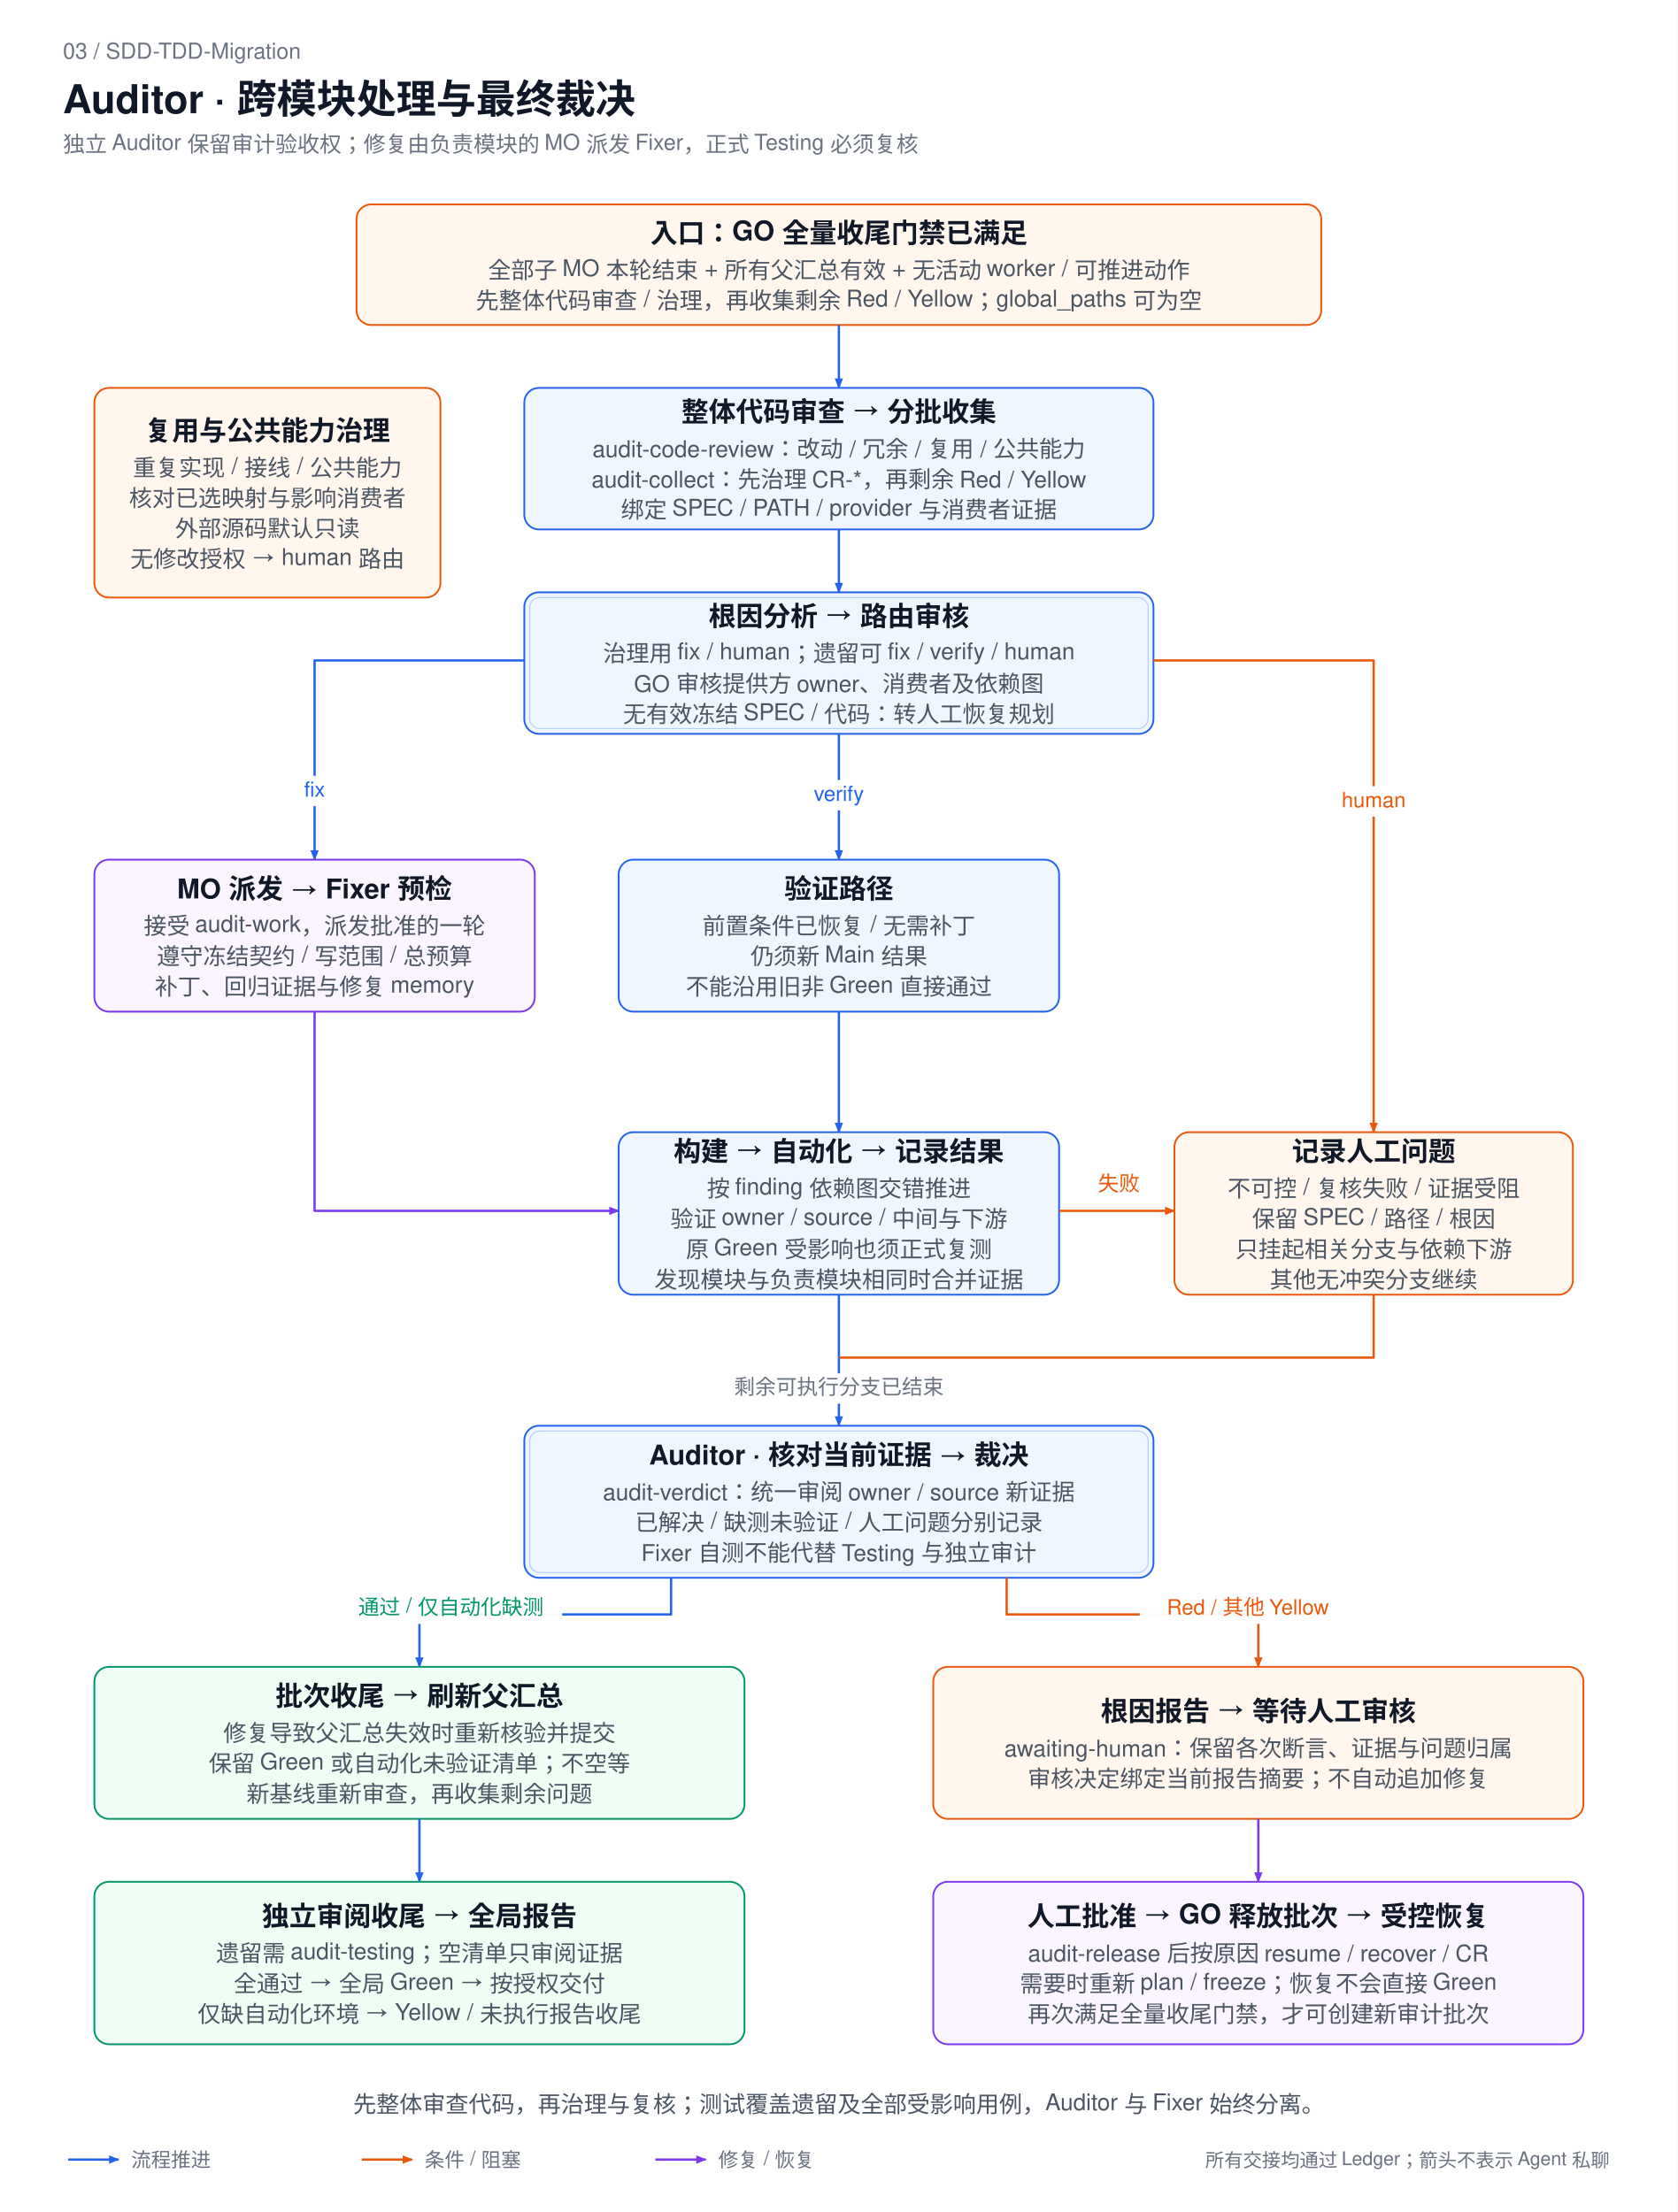
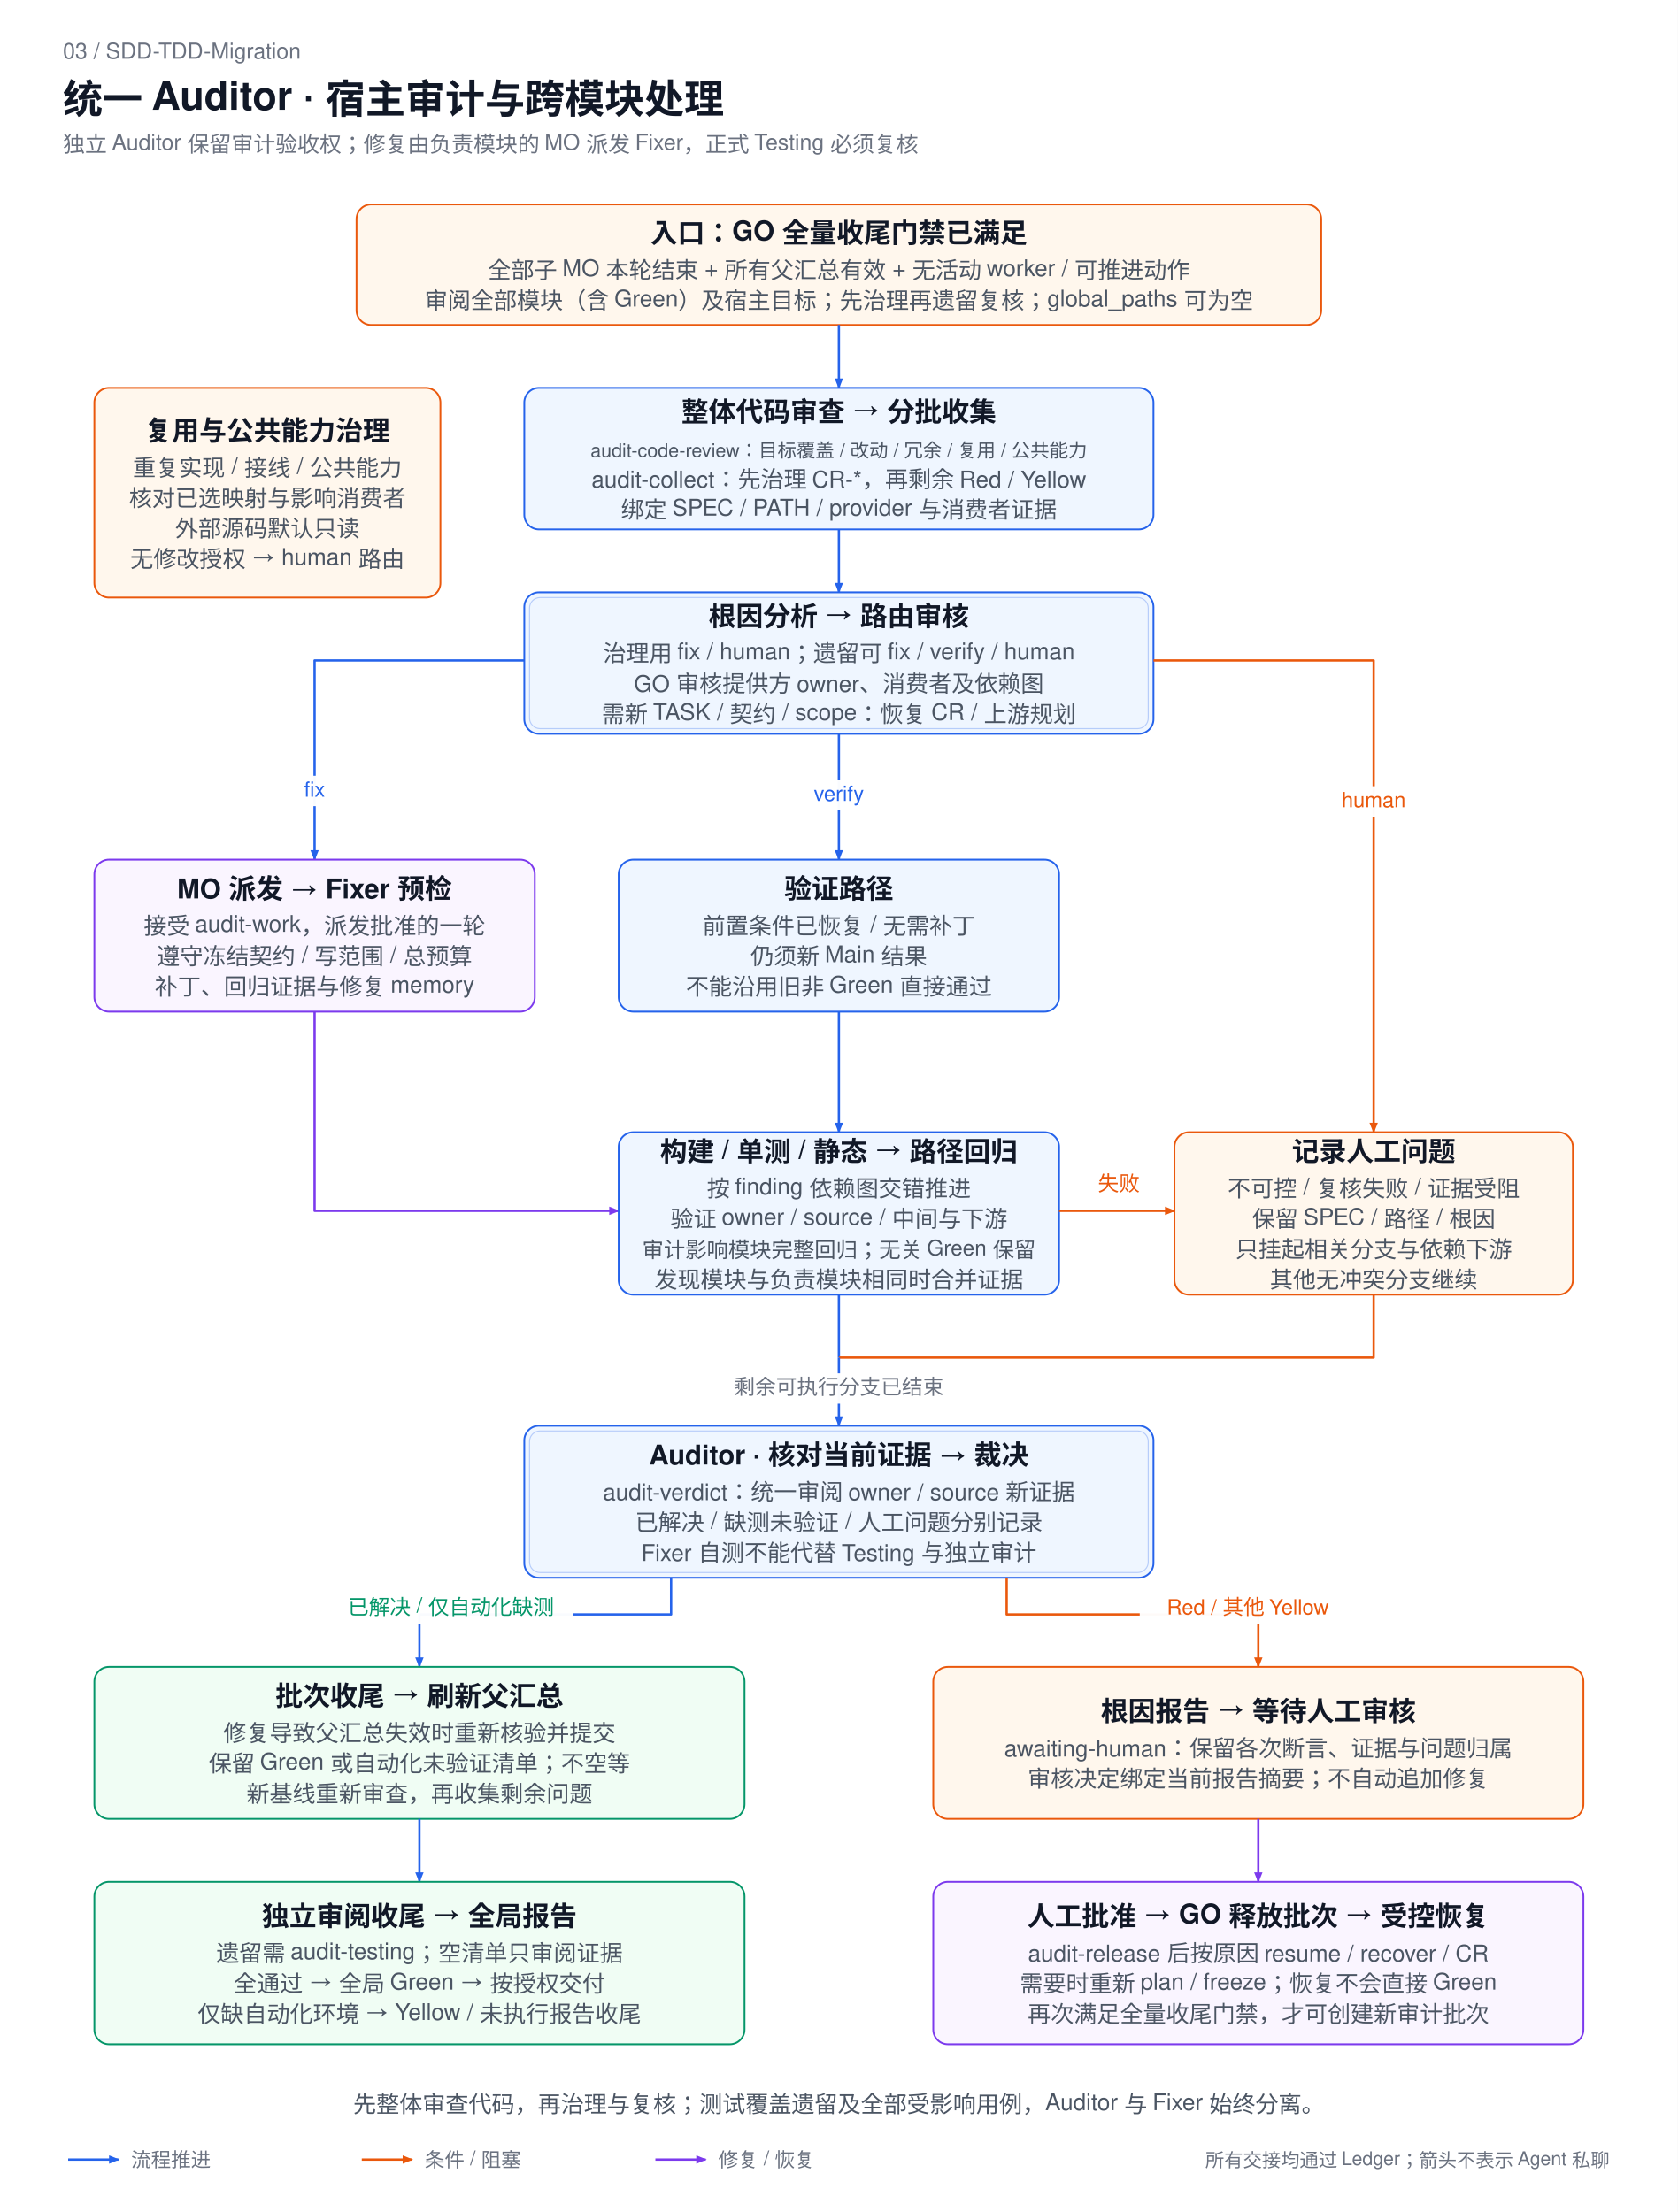
<svg xmlns="http://www.w3.org/2000/svg" width="1600" height="2110" viewBox="0 0 1600 2110" role="img" aria-labelledby="title desc">
  <style>text {font-family: "Helvetica Neue", Helvetica, Arial, "PingFang SC", "Microsoft YaHei", sans-serif;}</style>
  <defs>
    <marker id="arrow-blue" markerWidth="10" markerHeight="8" refX="9" refY="4" orient="auto" markerUnits="userSpaceOnUse">
      <path d="M0,0 L10,4 L0,8 Z" fill="#2563eb" />
    </marker>
    <marker id="arrow-orange" markerWidth="10" markerHeight="8" refX="9" refY="4" orient="auto" markerUnits="userSpaceOnUse">
      <path d="M0,0 L10,4 L0,8 Z" fill="#ea580c" />
    </marker>
    <marker id="arrow-green" markerWidth="10" markerHeight="8" refX="9" refY="4" orient="auto" markerUnits="userSpaceOnUse">
      <path d="M0,0 L10,4 L0,8 Z" fill="#059669" />
    </marker>
    <marker id="arrow-purple" markerWidth="10" markerHeight="8" refX="9" refY="4" orient="auto" markerUnits="userSpaceOnUse">
      <path d="M0,0 L10,4 L0,8 Z" fill="#7c3aed" />
    </marker>
    <marker id="arrow-gray" markerWidth="10" markerHeight="8" refX="9" refY="4" orient="auto" markerUnits="userSpaceOnUse">
      <path d="M0,0 L10,4 L0,8 Z" fill="#6b7280" />
    </marker>
  </defs>
  <rect width="1600" height="2110" fill="white" />
  <text x="60" y="56" font-size="21.00" fill="#6b7280" text-anchor="start" font-weight="400">03  /  SDD-TDD-Migration</text>
-   <text x="60" y="108" font-size="38.00" fill="#111827" text-anchor="start" font-weight="700">Auditor · 跨模块处理与最终裁决</text>
+   <text x="60" y="108" font-size="38.00" fill="#111827" text-anchor="start" font-weight="700">统一 Auditor · 宿主审计与跨模块处理</text>
  <text x="60" y="145" font-size="21.00" fill="#6b7280" text-anchor="start" font-weight="400">独立 Auditor 保留审计验收权；修复由负责模块的 MO 派发 Fixer，正式 Testing 必须复核</text>
  <rect x="340" y="195" width="920" height="115" rx="14" fill="#fff7ed" stroke="#ea580c" stroke-width="1.7" />
  <text x="800.0" y="231.5" font-size="26.00" fill="#111827" text-anchor="middle" font-weight="650">入口：GO 全量收尾门禁已满足</text>
  <text x="800.0" y="265.5" font-size="22.00" fill="#4b5563" text-anchor="middle" font-weight="400">全部子 MO 本轮结束 + 所有父汇总有效 + 无活动 worker / 可推进动作</text>
-   <text x="800.0" y="294.5" font-size="22.00" fill="#4b5563" text-anchor="middle" font-weight="400">先整体代码审查 / 治理，再收集剩余 Red / Yellow；global_paths 可为空</text>
+   <text x="800.0" y="294.5" font-size="22.00" fill="#4b5563" text-anchor="middle" font-weight="400">审阅全部模块（含 Green）及宿主目标；先治理再遗留复核；global_paths 可为空</text>
  <path d="M800,310 L800,370" fill="none" stroke="#2563eb" stroke-width="2.2" stroke-linejoin="round" marker-end="url(#arrow-blue)" />
  <rect x="500" y="370" width="600" height="135" rx="14" fill="#eff6ff" stroke="#2563eb" stroke-width="1.7" />
  <text x="800.0" y="402.0" font-size="26.00" fill="#111827" text-anchor="middle" font-weight="650">整体代码审查 → 分批收集</text>
-   <text x="800.0" y="436.0" font-size="22.00" fill="#4b5563" text-anchor="middle" font-weight="400">audit-code-review：改动 / 冗余 / 复用 / 公共能力</text>
+   <text x="800.0" y="436.0" font-size="18.08" fill="#4b5563" text-anchor="middle" font-weight="400">audit-code-review：目标覆盖 / 改动 / 冗余 / 复用 / 公共能力</text>
  <text x="800.0" y="465.0" font-size="22.00" fill="#4b5563" text-anchor="middle" font-weight="400">audit-collect：先治理 CR-*，再剩余 Red / Yellow</text>
  <text x="800.0" y="494.0" font-size="22.00" fill="#4b5563" text-anchor="middle" font-weight="400">绑定 SPEC / PATH / provider 与消费者证据</text>
  <path d="M800,505 L800,565" fill="none" stroke="#2563eb" stroke-width="2.2" stroke-linejoin="round" marker-end="url(#arrow-blue)" />
  <rect x="500" y="565" width="600" height="135" rx="14" fill="#eff6ff" stroke="#2563eb" stroke-width="1.7" />
  <rect x="505" y="570" width="590" height="125" rx="10" fill="none" stroke="#2563eb" stroke-opacity="0.28" />
  <text x="800.0" y="597.0" font-size="26.00" fill="#111827" text-anchor="middle" font-weight="650">根因分析 → 路由审核</text>
  <text x="800.0" y="631.0" font-size="22.00" fill="#4b5563" text-anchor="middle" font-weight="400">治理用 fix / human；遗留可 fix / verify / human</text>
  <text x="800.0" y="660.0" font-size="22.00" fill="#4b5563" text-anchor="middle" font-weight="400">GO 审核提供方 owner、消费者及依赖图</text>
-   <text x="800.0" y="689.0" font-size="22.00" fill="#4b5563" text-anchor="middle" font-weight="400">无有效冻结 SPEC / 代码：转人工恢复规划</text>
+   <text x="800.0" y="689.0" font-size="22.00" fill="#4b5563" text-anchor="middle" font-weight="400">需新 TASK / 契约 / scope：恢复 CR / 上游规划</text>
  <rect x="90" y="370" width="330" height="200" rx="14" fill="#fff7ed" stroke="#ea580c" stroke-width="1.7" />
  <text x="255.0" y="420.0" font-size="26.00" fill="#111827" text-anchor="middle" font-weight="650">复用与公共能力治理</text>
  <text x="255.0" y="454.0" font-size="22.00" fill="#4b5563" text-anchor="middle" font-weight="400">重复实现 / 接线 / 公共能力</text>
  <text x="255.0" y="483.0" font-size="22.00" fill="#4b5563" text-anchor="middle" font-weight="400">核对已选映射与影响消费者</text>
  <text x="255.0" y="512.0" font-size="22.00" fill="#4b5563" text-anchor="middle" font-weight="400">外部源码默认只读</text>
  <text x="255.0" y="541.0" font-size="22.00" fill="#4b5563" text-anchor="middle" font-weight="400">无修改授权 → human 路由</text>
  <path d="M500,630 L300,630 L300,820" fill="none" stroke="#2563eb" stroke-width="2.2" stroke-linejoin="round" marker-end="url(#arrow-blue)" />
  <rect x="273.9" y="740" width="52.2" height="29" rx="4" fill="white" opacity="0.97" />
  <text x="300" y="760" font-size="20.00" fill="#2563eb" text-anchor="middle" font-weight="400">fix</text>
  <path d="M800,700 L800,820" fill="none" stroke="#2563eb" stroke-width="2.2" stroke-linejoin="round" marker-end="url(#arrow-blue)" />
  <rect x="756.8" y="744" width="86.4" height="29" rx="4" fill="white" opacity="0.97" />
  <text x="800" y="764" font-size="20.00" fill="#2563eb" text-anchor="middle" font-weight="400">verify</text>
  <path d="M1100,630 L1310,630 L1310,1080" fill="none" stroke="#ea580c" stroke-width="2.2" stroke-linejoin="round" marker-end="url(#arrow-orange)" />
  <rect x="1272.5" y="750" width="75.0" height="29" rx="4" fill="white" opacity="0.97" />
  <text x="1310" y="770" font-size="20.00" fill="#ea580c" text-anchor="middle" font-weight="400">human</text>
  <rect x="90" y="820" width="420" height="145" rx="14" fill="#faf5ff" stroke="#7c3aed" stroke-width="1.7" />
  <text x="300.0" y="857.0" font-size="26.00" fill="#111827" text-anchor="middle" font-weight="650">MO 派发 → Fixer 预检</text>
  <text x="300.0" y="891.0" font-size="22.00" fill="#4b5563" text-anchor="middle" font-weight="400">接受 audit-work，派发批准的一轮</text>
  <text x="300.0" y="920.0" font-size="22.00" fill="#4b5563" text-anchor="middle" font-weight="400">遵守冻结契约 / 写范围 / 总预算</text>
  <text x="300.0" y="949.0" font-size="22.00" fill="#4b5563" text-anchor="middle" font-weight="400">补丁、回归证据与修复 memory</text>
  <rect x="590" y="820" width="420" height="145" rx="14" fill="#eff6ff" stroke="#2563eb" stroke-width="1.7" />
  <text x="800.0" y="857.0" font-size="26.00" fill="#111827" text-anchor="middle" font-weight="650">验证路径</text>
  <text x="800.0" y="891.0" font-size="22.00" fill="#4b5563" text-anchor="middle" font-weight="400">前置条件已恢复 / 无需补丁</text>
  <text x="800.0" y="920.0" font-size="22.00" fill="#4b5563" text-anchor="middle" font-weight="400">仍须新 Main 结果</text>
  <text x="800.0" y="949.0" font-size="22.00" fill="#4b5563" text-anchor="middle" font-weight="400">不能沿用旧非 Green 直接通过</text>
  <path d="M300,965 L300,1155 L590,1155" fill="none" stroke="#7c3aed" stroke-width="2.2" stroke-linejoin="round" marker-end="url(#arrow-purple)" />
  <path d="M800,965 L800,1080" fill="none" stroke="#2563eb" stroke-width="2.2" stroke-linejoin="round" marker-end="url(#arrow-blue)" />
  <rect x="590" y="1080" width="420" height="155" rx="14" fill="#eff6ff" stroke="#2563eb" stroke-width="1.7" />
-   <text x="800.0" y="1107.5" font-size="26.00" fill="#111827" text-anchor="middle" font-weight="650">构建 → 自动化 → 记录结果</text>
+   <text x="800.0" y="1107.5" font-size="25.78" fill="#111827" text-anchor="middle" font-weight="650">构建 / 单测 / 静态 → 路径回归</text>
  <text x="800.0" y="1141.5" font-size="22.00" fill="#4b5563" text-anchor="middle" font-weight="400">按 finding 依赖图交错推进</text>
  <text x="800.0" y="1170.5" font-size="22.00" fill="#4b5563" text-anchor="middle" font-weight="400">验证 owner / source / 中间与下游</text>
-   <text x="800.0" y="1199.5" font-size="22.00" fill="#4b5563" text-anchor="middle" font-weight="400">原 Green 受影响也须正式复测</text>
+   <text x="800.0" y="1199.5" font-size="20.54" fill="#4b5563" text-anchor="middle" font-weight="400">审计影响模块完整回归；无关 Green 保留</text>
  <text x="800.0" y="1228.5" font-size="22.00" fill="#4b5563" text-anchor="middle" font-weight="400">发现模块与负责模块相同时合并证据</text>
  <path d="M1010,1155 L1120,1155" fill="none" stroke="#ea580c" stroke-width="2.2" stroke-linejoin="round" marker-end="url(#arrow-orange)" />
  <rect x="1038.0" y="1116" width="58" height="29" rx="4" fill="white" opacity="0.97" />
  <text x="1067" y="1136" font-size="20.00" fill="#ea580c" text-anchor="middle" font-weight="400">失败</text>
  <rect x="1120" y="1080" width="380" height="155" rx="14" fill="#fff7ed" stroke="#ea580c" stroke-width="1.7" />
  <text x="1310.0" y="1107.5" font-size="26.00" fill="#111827" text-anchor="middle" font-weight="650">记录人工问题</text>
  <text x="1310.0" y="1141.5" font-size="22.00" fill="#4b5563" text-anchor="middle" font-weight="400">不可控 / 复核失败 / 证据受阻</text>
  <text x="1310.0" y="1170.5" font-size="22.00" fill="#4b5563" text-anchor="middle" font-weight="400">保留 SPEC / 路径 / 根因</text>
  <text x="1310.0" y="1199.5" font-size="22.00" fill="#4b5563" text-anchor="middle" font-weight="400">只挂起相关分支与依赖下游</text>
  <text x="1310.0" y="1228.5" font-size="22.00" fill="#4b5563" text-anchor="middle" font-weight="400">其他无冲突分支继续</text>
  <path d="M800,1235 L800,1295" fill="none" stroke="#2563eb" stroke-width="2.2" stroke-linejoin="round" />
  <path d="M1310,1235 L1310,1295 L800,1295" fill="none" stroke="#ea580c" stroke-width="2.2" stroke-linejoin="round" />
  <path d="M800,1295 L800,1360" fill="none" stroke="#2563eb" stroke-width="2.2" stroke-linejoin="round" marker-end="url(#arrow-blue)" />
  <rect x="691.0" y="1310" width="218" height="29" rx="4" fill="white" opacity="0.97" />
  <text x="800" y="1330" font-size="20.00" fill="#6b7280" text-anchor="middle" font-weight="400">剩余可执行分支已结束</text>
  <rect x="500" y="1360" width="600" height="145" rx="14" fill="#eff6ff" stroke="#2563eb" stroke-width="1.7" />
  <rect x="505" y="1365" width="590" height="135" rx="10" fill="none" stroke="#2563eb" stroke-opacity="0.28" />
  <text x="800.0" y="1397.0" font-size="26.00" fill="#111827" text-anchor="middle" font-weight="650">Auditor · 核对当前证据 → 裁决</text>
  <text x="800.0" y="1431.0" font-size="22.00" fill="#4b5563" text-anchor="middle" font-weight="400">audit-verdict：统一审阅 owner / source 新证据</text>
  <text x="800.0" y="1460.0" font-size="22.00" fill="#4b5563" text-anchor="middle" font-weight="400">已解决 / 缺测未验证 / 人工问题分别记录</text>
  <text x="800.0" y="1489.0" font-size="22.00" fill="#4b5563" text-anchor="middle" font-weight="400">Fixer 自测不能代替 Testing 与独立审计</text>
  <path d="M640,1505 L640,1540 L400,1540 L400,1590" fill="none" stroke="#2563eb" stroke-width="2.2" stroke-linejoin="round" marker-end="url(#arrow-blue)" />
-   <rect x="323.9" y="1520" width="212.2" height="29" rx="4" fill="white" opacity="0.97" />
-   <text x="430" y="1540" font-size="20.00" fill="#059669" text-anchor="middle" font-weight="400">通过 / 仅自动化缺测</text>
+   <rect x="313.9" y="1520" width="232.2" height="29" rx="4" fill="white" opacity="0.97" />
+   <text x="430" y="1540" font-size="20.00" fill="#059669" text-anchor="middle" font-weight="400">已解决 / 仅自动化缺测</text>
  <path d="M960,1505 L960,1540 L1200,1540 L1200,1590" fill="none" stroke="#ea580c" stroke-width="2.2" stroke-linejoin="round" marker-end="url(#arrow-orange)" />
  <rect x="1086.9" y="1520" width="206.2" height="29" rx="4" fill="white" opacity="0.97" />
  <text x="1190" y="1540" font-size="20.00" fill="#ea580c" text-anchor="middle" font-weight="400">Red / 其他 Yellow</text>
  <rect x="90" y="1590" width="620" height="145" rx="14" fill="#f0fdf4" stroke="#059669" stroke-width="1.7" />
  <text x="400.0" y="1627.0" font-size="26.00" fill="#111827" text-anchor="middle" font-weight="650">批次收尾 → 刷新父汇总</text>
  <text x="400.0" y="1661.0" font-size="22.00" fill="#4b5563" text-anchor="middle" font-weight="400">修复导致父汇总失效时重新核验并提交</text>
  <text x="400.0" y="1690.0" font-size="22.00" fill="#4b5563" text-anchor="middle" font-weight="400">保留 Green 或自动化未验证清单；不空等</text>
  <text x="400.0" y="1719.0" font-size="22.00" fill="#4b5563" text-anchor="middle" font-weight="400">新基线重新审查，再收集剩余问题</text>
  <rect x="890" y="1590" width="620" height="145" rx="14" fill="#fff7ed" stroke="#ea580c" stroke-width="1.7" />
  <text x="1200.0" y="1641.5" font-size="26.00" fill="#111827" text-anchor="middle" font-weight="650">根因报告 → 等待人工审核</text>
  <text x="1200.0" y="1675.5" font-size="22.00" fill="#4b5563" text-anchor="middle" font-weight="400">awaiting-human：保留各次断言、证据与问题归属</text>
  <text x="1200.0" y="1704.5" font-size="22.00" fill="#4b5563" text-anchor="middle" font-weight="400">审核决定绑定当前报告摘要；不自动追加修复</text>
  <path d="M400,1735 L400,1795" fill="none" stroke="#2563eb" stroke-width="2.2" stroke-linejoin="round" marker-end="url(#arrow-blue)" />
  <rect x="90" y="1795" width="620" height="155" rx="14" fill="#f0fdf4" stroke="#059669" stroke-width="1.7" />
  <text x="400.0" y="1837.0" font-size="26.00" fill="#111827" text-anchor="middle" font-weight="650">独立审阅收尾 → 全局报告</text>
  <text x="400.0" y="1871.0" font-size="22.00" fill="#4b5563" text-anchor="middle" font-weight="400">遗留需 audit-testing；空清单只审阅证据</text>
  <text x="400.0" y="1900.0" font-size="22.00" fill="#4b5563" text-anchor="middle" font-weight="400">全通过 → 全局 Green → 按授权交付</text>
  <text x="400.0" y="1929.0" font-size="22.00" fill="#4b5563" text-anchor="middle" font-weight="400">仅缺自动化环境 → Yellow / 未执行报告收尾</text>
  <path d="M1200,1735 L1200,1795" fill="none" stroke="#7c3aed" stroke-width="2.2" stroke-linejoin="round" marker-end="url(#arrow-purple)" />
  <rect x="890" y="1795" width="620" height="155" rx="14" fill="#faf5ff" stroke="#7c3aed" stroke-width="1.7" />
  <text x="1200.0" y="1837.0" font-size="26.00" fill="#111827" text-anchor="middle" font-weight="650">人工批准 → GO 释放批次 → 受控恢复</text>
  <text x="1200.0" y="1871.0" font-size="22.00" fill="#4b5563" text-anchor="middle" font-weight="400">audit-release 后按原因 resume / recover / CR</text>
  <text x="1200.0" y="1900.0" font-size="22.00" fill="#4b5563" text-anchor="middle" font-weight="400">需要时重新 plan / freeze；恢复不会直接 Green</text>
  <text x="1200.0" y="1929.0" font-size="22.00" fill="#4b5563" text-anchor="middle" font-weight="400">再次满足全量收尾门禁，才可创建新审计批次</text>
  <text x="800" y="2015" font-size="22.00" fill="#4b5563" text-anchor="middle" font-weight="400">先整体审查代码，再治理与复核；测试覆盖遗留及全部受影响用例，Auditor 与 Fixer 始终分离。</text>
  <path d="M65,2060 L113,2060" fill="none" stroke="#2563eb" stroke-width="2.2" stroke-linejoin="round" marker-end="url(#arrow-blue)" />
  <text x="125" y="2067" font-size="19.00" fill="#6b7280" text-anchor="start" font-weight="400">流程推进</text>
  <path d="M345,2060 L393,2060" fill="none" stroke="#ea580c" stroke-width="2.2" stroke-linejoin="round" marker-end="url(#arrow-orange)" />
  <text x="405" y="2067" font-size="19.00" fill="#6b7280" text-anchor="start" font-weight="400">条件 / 阻塞</text>
  <path d="M625,2060 L673,2060" fill="none" stroke="#7c3aed" stroke-width="2.2" stroke-linejoin="round" marker-end="url(#arrow-purple)" />
  <text x="685" y="2067" font-size="19.00" fill="#6b7280" text-anchor="start" font-weight="400">修复 / 恢复</text>
  <text x="1535" y="2067" font-size="18.00" fill="#6b7280" text-anchor="end" font-weight="400">所有交接均通过 Ledger；箭头不表示 Agent 私聊</text>
</svg>
